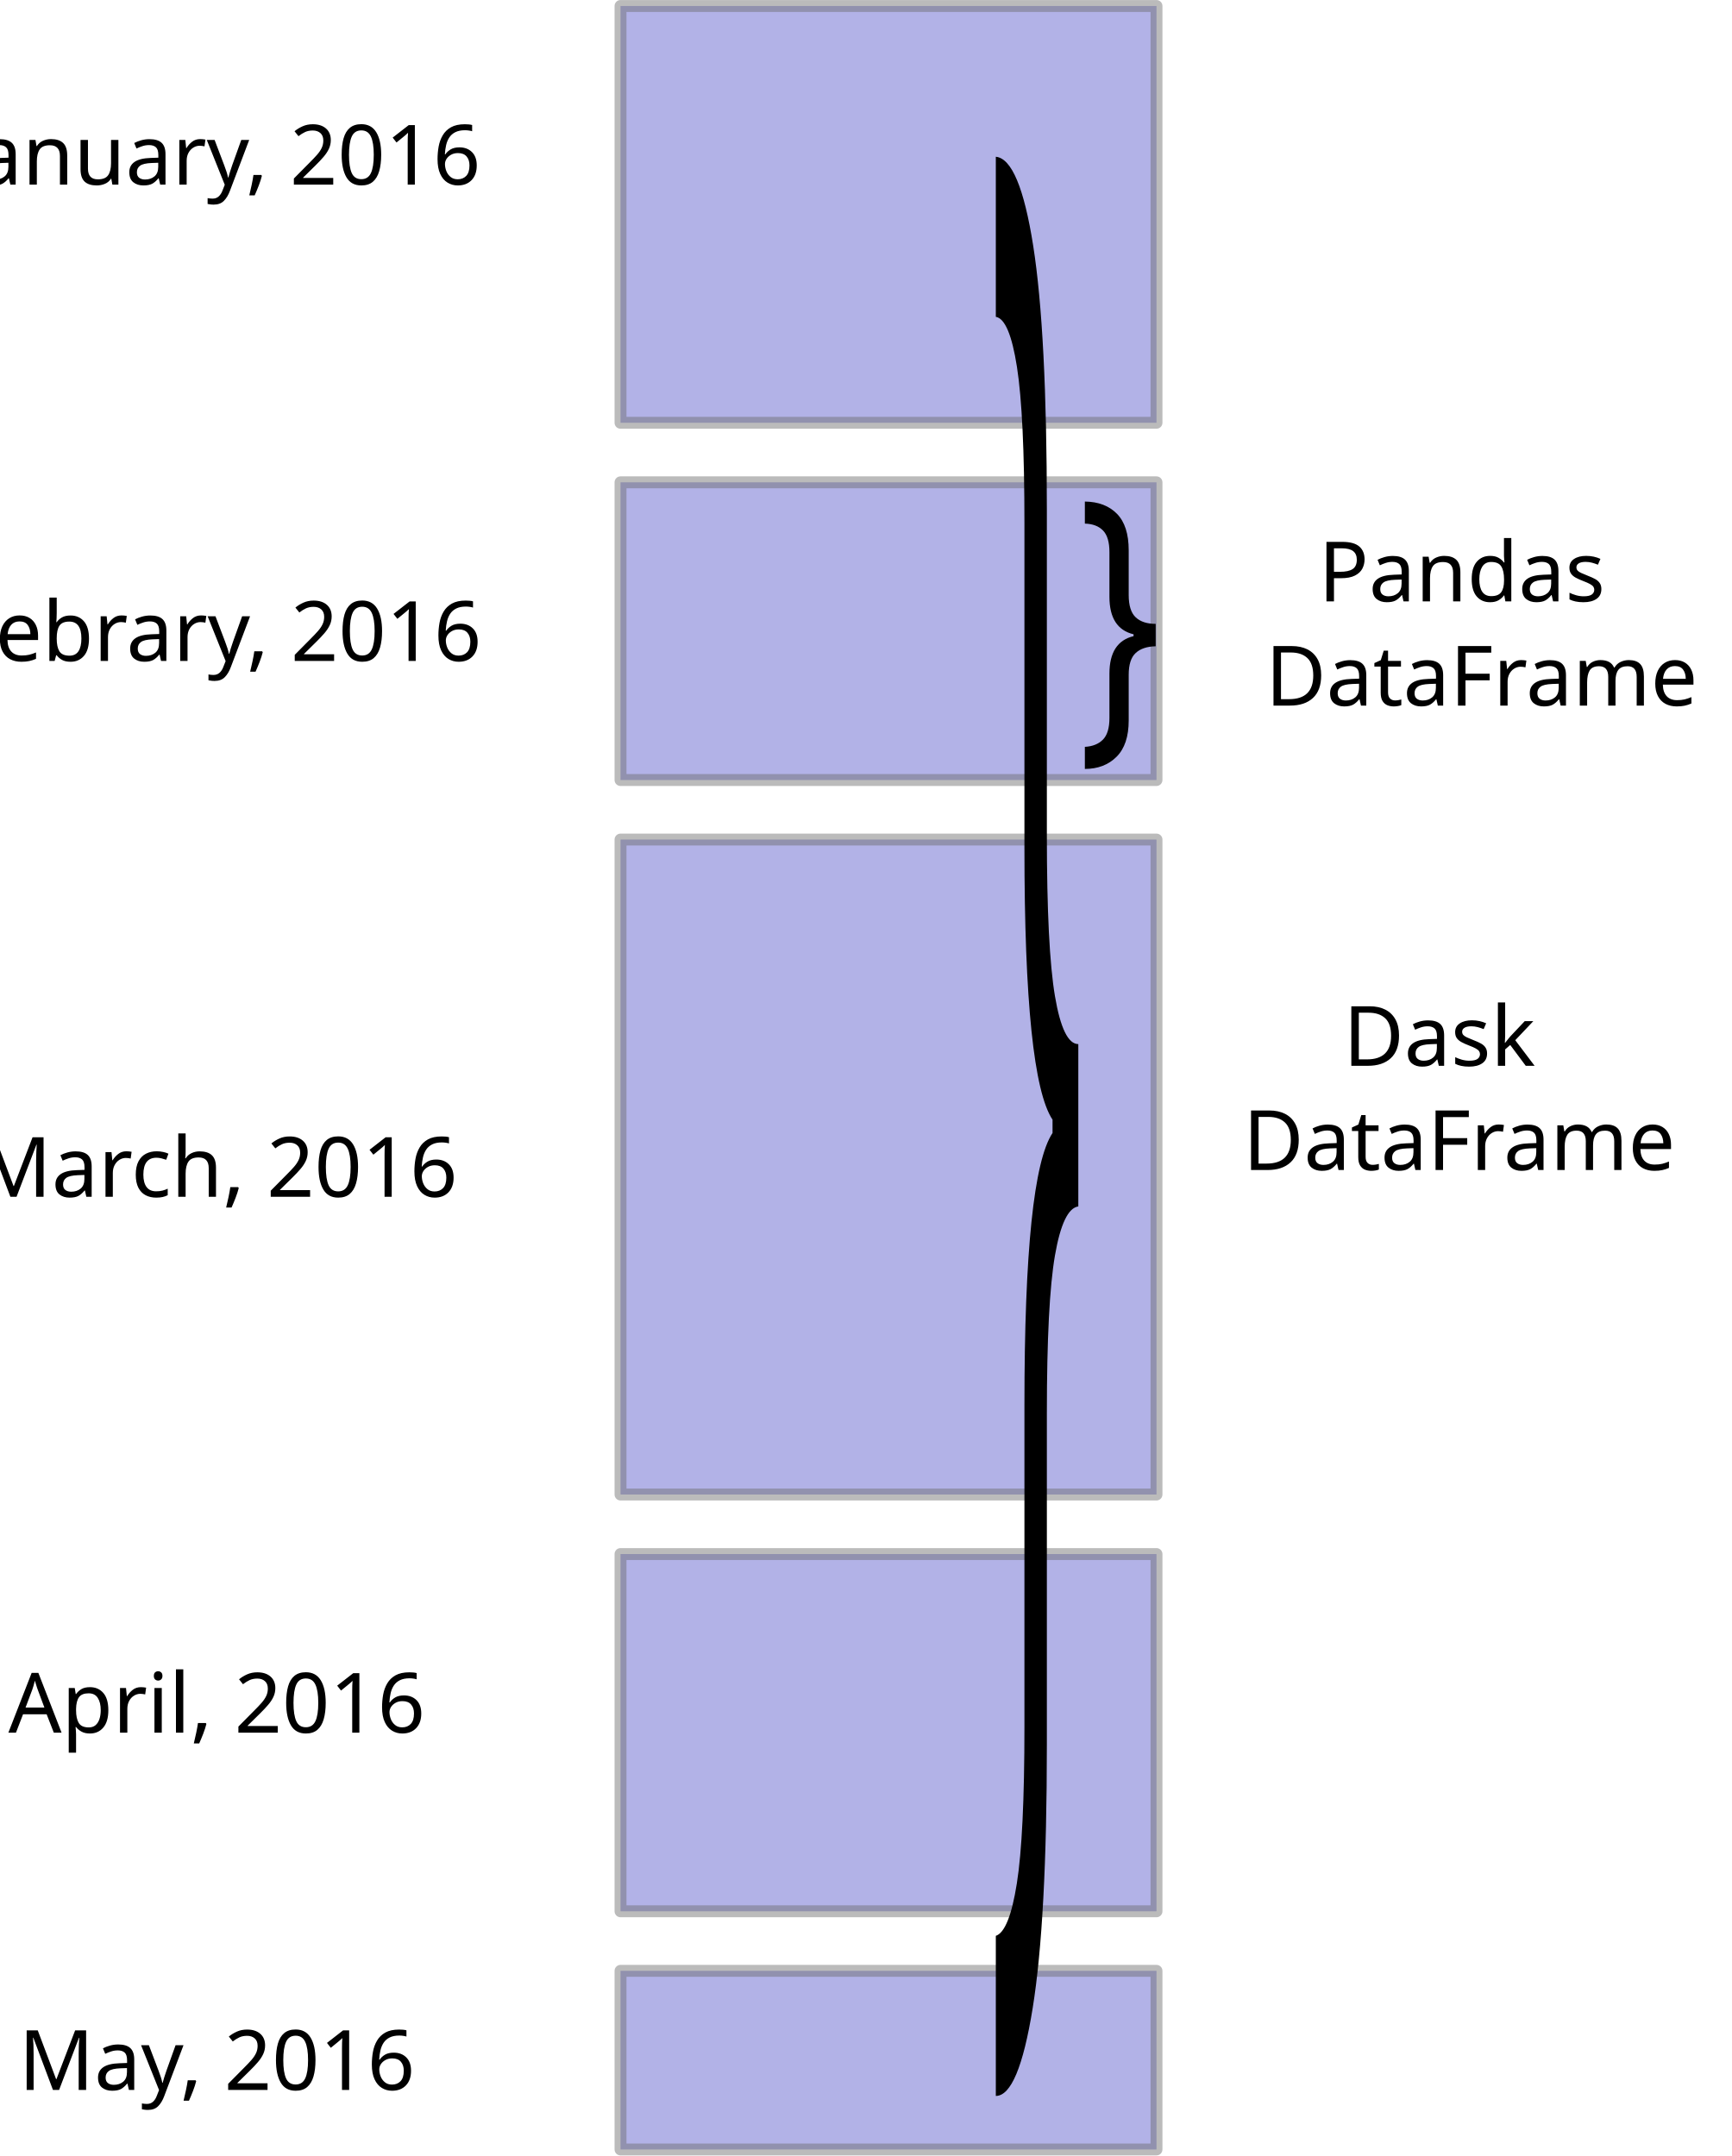
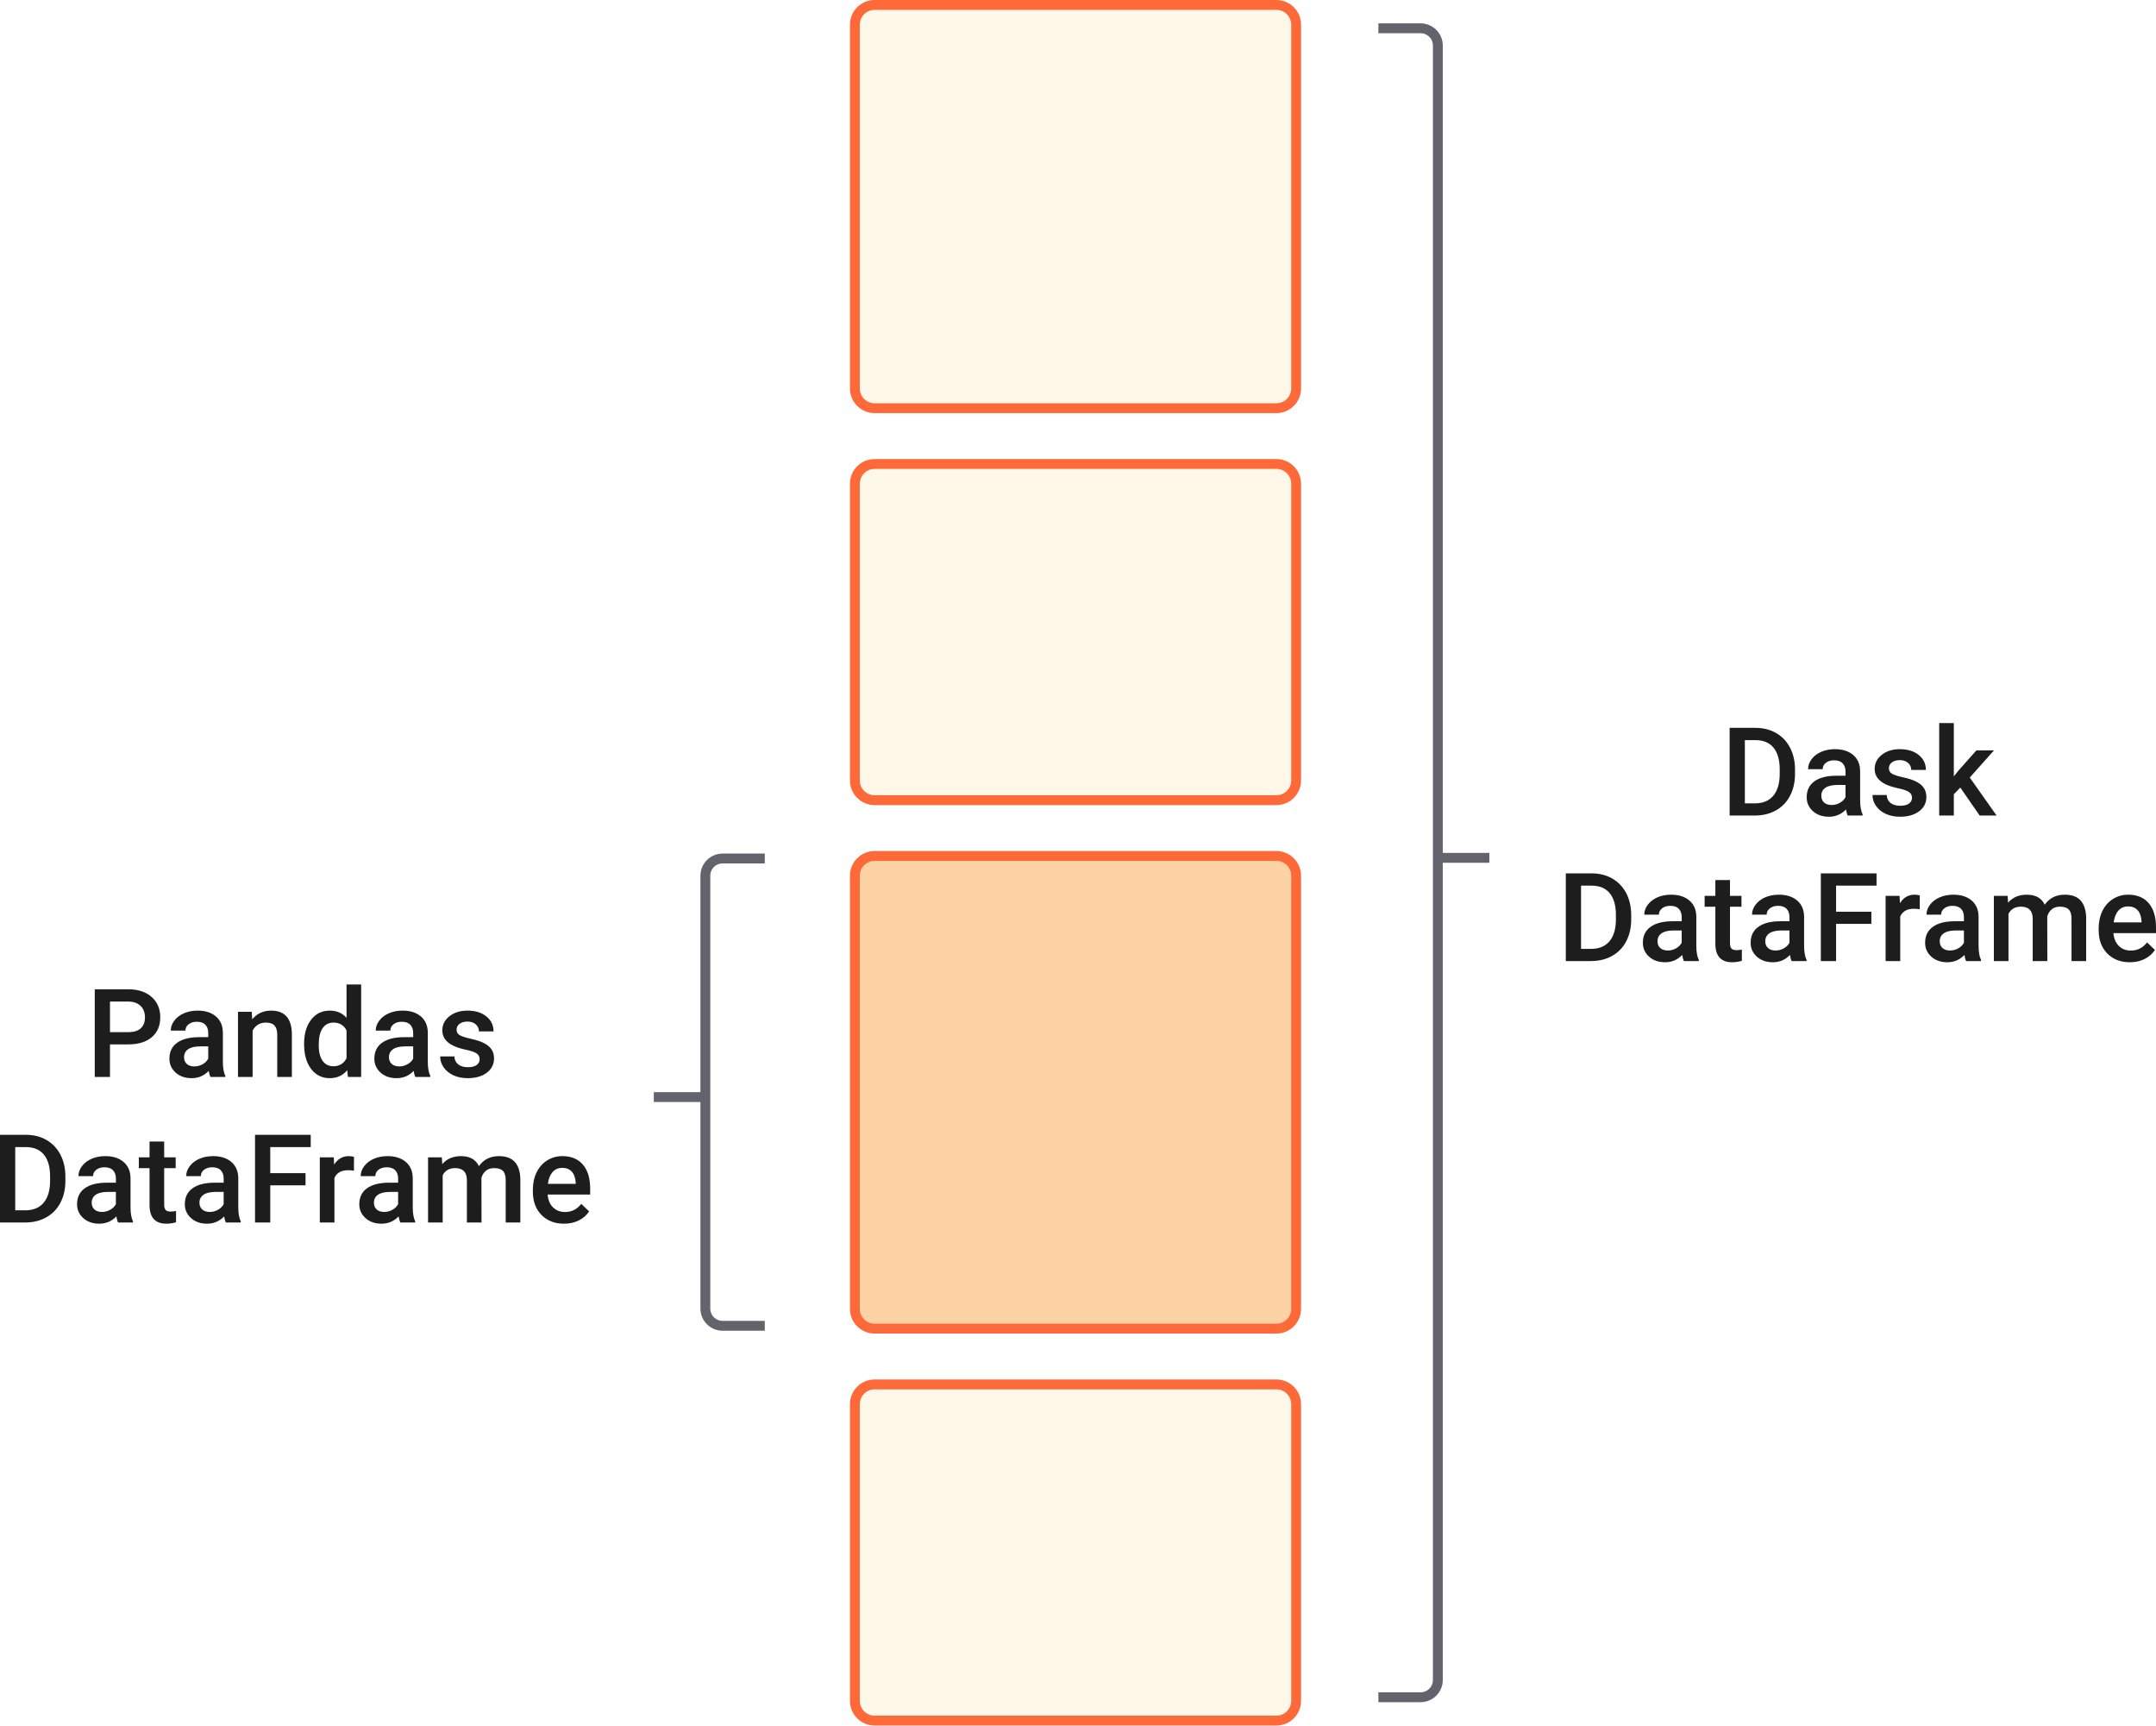
- <svg xmlns="http://www.w3.org/2000/svg" width="812.374" height="1011.872" id="svg2" version="1.1">
-   <defs id="defs4" />
-   <g id="layer1" transform="translate(45.02949,203.5313)">
-     <rect style="opacity:0.6;fill:#0000b0;fill-opacity:0.502;stroke:#000000;stroke-width:5.589;stroke-linecap:round;stroke-linejoin:round;stroke-miterlimit:4;stroke-opacity:0.443;stroke-dasharray:none;stroke-dashoffset:0" id="rect2987" width="251.499" height="195.61" x="246.146" y="-200.723" />
-     <rect style="opacity:0.6;fill:#0000b0;fill-opacity:0.502;stroke:#000000;stroke-width:5.589;stroke-linecap:round;stroke-linejoin:round;stroke-miterlimit:4;stroke-opacity:0.443;stroke-dasharray:none;stroke-dashoffset:0" id="rect3796" width="251.499" height="139.721" x="246.146" y="22.831" />
-     <rect style="opacity:0.6;fill:#0000b0;fill-opacity:0.502;stroke:#000000;stroke-width:5.589;stroke-linecap:round;stroke-linejoin:round;stroke-miterlimit:4;stroke-opacity:0.443;stroke-dasharray:none;stroke-dashoffset:0" id="rect3798" width="251.499" height="307.387" x="246.146" y="190.497" />
-     <rect style="opacity:0.6;fill:#0000b0;fill-opacity:0.502;stroke:#000000;stroke-width:5.589;stroke-linecap:round;stroke-linejoin:round;stroke-miterlimit:4;stroke-opacity:0.443;stroke-dasharray:none;stroke-dashoffset:0" id="rect3800" width="251.499" height="167.666" x="246.146" y="525.828" />
-     <rect style="opacity:0.6;fill:#0000b0;fill-opacity:0.502;stroke:#000000;stroke-width:5.589;stroke-linecap:round;stroke-linejoin:round;stroke-miterlimit:4;stroke-opacity:0.443;stroke-dasharray:none;stroke-dashoffset:0" id="rect3802" width="251.499" height="83.833" x="246.146" y="721.438" />
-     <text xml:space="preserve" style="font-size:33.533px;font-style:normal;font-variant:normal;font-weight:normal;font-stretch:normal;text-align:center;line-height:125%;letter-spacing:0px;word-spacing:0px;text-anchor:middle;fill:#000000;fill-opacity:1;stroke:none;font-family:Ubuntu;-inkscape-font-specification:Ubuntu" x="78.48" y="-116.891" id="text3804">
-       <tspan id="tspan3806" x="78.48" y="-116.891" style="font-size:39.122px">January, 2016</tspan>
-     </text>
-     <text xml:space="preserve" style="font-size:33.533px;font-style:normal;font-variant:normal;font-weight:normal;font-stretch:normal;text-align:center;line-height:125%;letter-spacing:0px;word-spacing:0px;text-anchor:middle;fill:#000000;fill-opacity:1;stroke:none;font-family:Ubuntu;-inkscape-font-specification:Ubuntu" x="78.48" y="106.664" id="text3804-1">
-       <tspan id="tspan3806-5" x="78.48" y="106.664" style="font-size:39.122px">Febrary, 2016</tspan>
-     </text>
-     <text xml:space="preserve" style="font-size:33.533px;font-style:normal;font-variant:normal;font-weight:normal;font-stretch:normal;text-align:center;line-height:125%;letter-spacing:0px;word-spacing:0px;text-anchor:middle;fill:#000000;fill-opacity:1;stroke:none;font-family:Ubuntu;-inkscape-font-specification:Ubuntu" x="78.48" y="358.162" id="text3804-3">
-       <tspan id="tspan3806-9" x="78.48" y="358.162" style="font-size:39.122px">March, 2016</tspan>
-     </text>
-     <text xml:space="preserve" style="font-size:33.533px;font-style:normal;font-variant:normal;font-weight:normal;font-stretch:normal;text-align:center;line-height:125%;letter-spacing:0px;word-spacing:0px;text-anchor:middle;fill:#000000;fill-opacity:1;stroke:none;font-family:Ubuntu;-inkscape-font-specification:Ubuntu" x="78.48" y="609.661" id="text3804-5">
-       <tspan id="tspan3806-52" x="78.48" y="609.661" style="font-size:39.122px">April, 2016</tspan>
-     </text>
-     <text xml:space="preserve" style="font-size:33.533px;font-style:normal;font-variant:normal;font-weight:normal;font-stretch:normal;text-align:center;line-height:125%;letter-spacing:0px;word-spacing:0px;text-anchor:middle;fill:#000000;fill-opacity:1;stroke:none;font-family:Ubuntu;-inkscape-font-specification:Ubuntu" x="78.48" y="777.327" id="text3804-51">
-       <tspan id="tspan3806-7" x="78.48" y="777.327" style="font-size:39.122px">May, 2016</tspan>
-     </text>
-     <text xml:space="preserve" style="font-size:33.533px;font-style:normal;font-variant:normal;font-weight:normal;font-stretch:normal;text-align:center;line-height:125%;letter-spacing:0px;word-spacing:0px;text-anchor:middle;fill:#000000;fill-opacity:1;stroke:none;font-family:Ubuntu;-inkscape-font-specification:Ubuntu" x="671.98" y="78.719" id="text3886">
-       <tspan id="tspan3888" x="676.488" y="78.719" style="font-size:39.122px">Pandas </tspan>
-       <tspan x="671.98" y="127.622" style="font-size:39.122px" id="tspan3894">DataFrame</tspan>
-     </text>
-     <text xml:space="preserve" style="font-size:122.245px;font-style:normal;font-variant:normal;font-weight:normal;font-stretch:normal;text-align:center;line-height:125%;letter-spacing:0px;word-spacing:0px;text-anchor:middle;fill:#000000;fill-opacity:1;stroke:none;font-family:Ubuntu;-inkscape-font-specification:Ubuntu" x="645.087" y="114.338" id="text3890" transform="scale(0.849412,1.177285)">
-       <tspan id="tspan3892" x="645.087" y="114.338">}</tspan>
-     </text>
-     <text xml:space="preserve" style="font-size:33.533px;font-style:normal;font-variant:normal;font-weight:normal;font-stretch:normal;text-align:center;line-height:125%;letter-spacing:0px;word-spacing:0px;text-anchor:middle;fill:#000000;fill-opacity:1;stroke:none;font-family:Ubuntu;-inkscape-font-specification:Ubuntu" x="661.446" y="296.685" id="text3896">
-       <tspan id="tspan3898" x="665.954" y="296.685" style="font-size:39.122px">Dask </tspan>
-       <tspan x="661.446" y="345.587" id="tspan3904" style="font-size:39.122px">DataFrame</tspan>
-     </text>
-     <text xml:space="preserve" style="font-size:355.334px;font-style:normal;font-variant:normal;font-weight:normal;font-stretch:normal;text-align:center;line-height:125%;letter-spacing:0px;word-spacing:0px;text-anchor:middle;fill:#000000;fill-opacity:1;stroke:none;font-family:Ubuntu;-inkscape-font-specification:Ubuntu" x="1527.416" y="209.458" id="text3900" transform="scale(0.3404443,2.937338)">
-       <tspan id="tspan3902" x="1527.416" y="209.458">}</tspan>
-     </text>
-   </g>
+ <svg xmlns="http://www.w3.org/2000/svg" width="874.309" height="699.611" viewBox="0 0 874.309 699.611" fill="none" version="1.1" id="svg2581">
+   <defs id="defs2585" />
+   <rect x="-525.609" y="-697.611" width="178.935" height="136.308" rx="8" transform="scale(-1)" fill="#fff7e7" stroke="#fe6939" stroke-width="4" id="rect2561" />
+   <rect x="-525.609" y="-324.426" width="178.935" height="136.308" rx="8" transform="scale(-1)" fill="#fff7e7" stroke="#fe6939" stroke-width="4" id="rect2563" />
+   <rect x="-525.609" y="-538.684" width="178.935" height="191.639" rx="8" transform="scale(-1)" fill="#fdd3a6" stroke="#fe6939" stroke-width="4" id="rect2565" />
+   <rect x="-525.609" y="-165.499" width="178.935" height="163.499" rx="8" transform="scale(-1)" fill="#fff7e7" stroke="#fe6939" stroke-width="4" id="rect2567" />
+   <path d="m 44.604,423.442 v 13.208 h -6.176 v -35.546 h 13.598 c 3.972,0 7.121,1.033 9.449,3.1 2.343,2.067 3.515,4.802 3.515,8.203 0,3.483 -1.147,6.193 -3.442,8.13 -2.279,1.937 -5.477,2.905 -9.595,2.905 z m 0,-4.956 h 7.422 c 2.198,0 3.874,-0.512 5.03,-1.538 1.155,-1.041 1.733,-2.539 1.733,-4.492 0,-1.92 -0.586,-3.45 -1.758,-4.59 -1.172,-1.155 -2.783,-1.749 -4.834,-1.782 h -7.593 z m 40.723,18.164 c -0.26,-0.504 -0.488,-1.326 -0.683,-2.465 -1.889,1.969 -4.2,2.954 -6.934,2.954 -2.653,0 -4.818,-0.757 -6.494,-2.271 -1.677,-1.513 -2.515,-3.385 -2.515,-5.615 0,-2.816 1.042,-4.972 3.125,-6.47 2.1,-1.513 5.095,-2.27 8.984,-2.27 h 3.638 v -1.734 c 0,-1.367 -0.382,-2.457 -1.147,-3.271 -0.765,-0.83 -1.929,-1.245 -3.491,-1.245 -1.351,0 -2.458,0.342 -3.321,1.025 -0.862,0.667 -1.294,1.522 -1.294,2.564 h -5.932 c 0,-1.449 0.48,-2.8 1.44,-4.053 0.96,-1.27 2.262,-2.262 3.906,-2.979 1.66,-0.716 3.508,-1.074 5.542,-1.074 3.093,0 5.559,0.781 7.398,2.344 1.839,1.546 2.783,3.727 2.832,6.543 v 11.914 c 0,2.376 0.333,4.272 1.001,5.688 v 0.415 z m -6.518,-4.272 c 1.171,0 2.27,-0.285 3.295,-0.854 1.042,-0.57 1.823,-1.335 2.344,-2.295 v -4.981 H 81.25 c -2.197,0 -3.849,0.383 -4.956,1.148 -1.107,0.765 -1.66,1.847 -1.66,3.247 0,1.139 0.374,2.05 1.123,2.734 0.765,0.667 1.782,1.001 3.052,1.001 z m 23.291,-22.144 0.17,3.052 c 1.954,-2.36 4.517,-3.54 7.691,-3.54 5.501,0 8.301,3.15 8.398,9.448 v 17.456 h -5.932 v -17.114 c 0,-1.676 -0.367,-2.913 -1.099,-3.711 -0.716,-0.814 -1.896,-1.22 -3.54,-1.22 -2.393,0 -4.175,1.082 -5.347,3.247 v 18.798 h -5.932 v -26.416 z m 21.215,13.013 c 0,-4.069 0.944,-7.332 2.832,-9.79 1.888,-2.474 4.419,-3.711 7.593,-3.711 2.8,0 5.062,0.977 6.787,2.93 v -13.526 h 5.933 v 37.5 h -5.371 l -0.293,-2.734 c -1.774,2.149 -4.142,3.223 -7.105,3.223 -3.092,0 -5.599,-1.245 -7.519,-3.736 -1.904,-2.49 -2.857,-5.875 -2.857,-10.156 z m 5.933,0.513 c 0,2.685 0.513,4.785 1.538,6.299 1.042,1.497 2.515,2.246 4.419,2.246 2.425,0 4.199,-1.083 5.322,-3.247 v -11.28 c -1.09,-2.115 -2.848,-3.173 -5.273,-3.173 -1.921,0 -3.402,0.765 -4.444,2.294 -1.041,1.514 -1.562,3.801 -1.562,6.861 z m 39.185,12.89 c -0.261,-0.504 -0.489,-1.326 -0.684,-2.465 -1.888,1.969 -4.199,2.954 -6.934,2.954 -2.653,0 -4.817,-0.757 -6.494,-2.271 -1.676,-1.513 -2.514,-3.385 -2.514,-5.615 0,-2.816 1.041,-4.972 3.125,-6.47 2.099,-1.513 5.094,-2.27 8.984,-2.27 h 3.638 v -1.734 c 0,-1.367 -0.383,-2.457 -1.148,-3.271 -0.765,-0.83 -1.929,-1.245 -3.491,-1.245 -1.351,0 -2.458,0.342 -3.32,1.025 -0.863,0.667 -1.294,1.522 -1.294,2.564 h -5.933 c 0,-1.449 0.48,-2.8 1.441,-4.053 0.96,-1.27 2.262,-2.262 3.906,-2.979 1.66,-0.716 3.507,-1.074 5.542,-1.074 3.092,0 5.558,0.781 7.397,2.344 1.839,1.546 2.783,3.727 2.832,6.543 v 11.914 c 0,2.376 0.334,4.272 1.001,5.688 v 0.415 z m -6.519,-4.272 c 1.172,0 2.271,-0.285 3.296,-0.854 1.042,-0.57 1.823,-1.335 2.344,-2.295 v -4.981 h -3.199 c -2.197,0 -3.849,0.383 -4.956,1.148 -1.106,0.765 -1.66,1.847 -1.66,3.247 0,1.139 0.375,2.05 1.123,2.734 0.765,0.667 1.782,1.001 3.052,1.001 z m 32.593,-2.905 c 0,-1.058 -0.44,-1.864 -1.319,-2.417 -0.862,-0.554 -2.303,-1.042 -4.321,-1.465 -2.018,-0.423 -3.703,-0.96 -5.054,-1.611 -2.962,-1.433 -4.443,-3.508 -4.443,-6.226 0,-2.279 0.96,-4.183 2.881,-5.713 1.92,-1.53 4.362,-2.295 7.324,-2.295 3.158,0 5.705,0.781 7.642,2.344 1.953,1.562 2.929,3.589 2.929,6.079 h -5.932 c 0,-1.139 -0.423,-2.083 -1.27,-2.832 -0.846,-0.765 -1.969,-1.147 -3.369,-1.147 -1.302,0 -2.368,0.301 -3.198,0.903 -0.814,0.602 -1.221,1.408 -1.221,2.417 0,0.911 0.383,1.619 1.148,2.124 0.765,0.504 2.311,1.017 4.638,1.538 2.328,0.505 4.151,1.115 5.469,1.831 1.335,0.7 2.319,1.546 2.954,2.539 0.651,0.993 0.977,2.197 0.977,3.613 0,2.377 -0.985,4.305 -2.954,5.786 -1.97,1.465 -4.55,2.198 -7.74,2.198 -2.164,0 -4.093,-0.391 -5.786,-1.172 -1.692,-0.781 -3.011,-1.856 -3.955,-3.223 -0.944,-1.367 -1.416,-2.84 -1.416,-4.419 h 5.762 c 0.081,1.4 0.61,2.482 1.587,3.247 0.976,0.749 2.27,1.123 3.882,1.123 1.562,0 2.75,-0.293 3.564,-0.879 0.814,-0.602 1.221,-1.383 1.221,-2.343 z M 0,495.65 v -35.546 h 10.498 c 3.141,0 5.924,0.699 8.35,2.099 2.441,1.4 4.329,3.386 5.664,5.957 1.334,2.572 2.002,5.518 2.002,8.838 v 1.782 c 0,3.369 -0.676,6.332 -2.027,8.887 -1.334,2.555 -3.247,4.525 -5.737,5.908 -2.474,1.384 -5.314,2.075 -8.521,2.075 z m 6.177,-30.566 v 25.635 h 4.028 c 3.239,0 5.721,-1.009 7.446,-3.028 1.742,-2.034 2.629,-4.947 2.661,-8.74 v -1.977 c 0,-3.858 -0.838,-6.804 -2.514,-8.838 -1.677,-2.035 -4.11,-3.052 -7.3,-3.052 z m 41.699,30.566 c -0.26,-0.504 -0.488,-1.326 -0.684,-2.465 -1.888,1.969 -4.199,2.954 -6.933,2.954 -2.653,0 -4.818,-0.757 -6.494,-2.271 -1.677,-1.513 -2.515,-3.385 -2.515,-5.615 0,-2.816 1.042,-4.972 3.125,-6.47 2.1,-1.513 5.094,-2.27 8.984,-2.27 h 3.638 v -1.734 c 0,-1.367 -0.382,-2.457 -1.147,-3.271 -0.765,-0.83 -1.929,-1.245 -3.492,-1.245 -1.351,0 -2.457,0.342 -3.32,1.025 -0.863,0.667 -1.294,1.522 -1.294,2.564 h -5.933 c 0,-1.449 0.481,-2.8 1.441,-4.053 0.96,-1.27 2.262,-2.262 3.906,-2.979 1.66,-0.716 3.508,-1.074 5.542,-1.074 3.093,0 5.558,0.781 7.398,2.344 1.839,1.546 2.783,3.727 2.832,6.543 v 11.914 c 0,2.376 0.333,4.272 1.001,5.688 v 0.415 z m -6.519,-4.272 c 1.172,0 2.271,-0.285 3.296,-0.854 1.042,-0.57 1.823,-1.335 2.344,-2.295 v -4.981 h -3.198 c -2.197,0 -3.85,0.383 -4.956,1.148 -1.107,0.765 -1.66,1.847 -1.66,3.247 0,1.139 0.374,2.05 1.123,2.734 0.765,0.667 1.782,1.001 3.051,1.001 z m 25.22,-28.564 v 6.42 h 4.663 v 4.395 h -4.663 v 14.746 c 0,1.009 0.195,1.742 0.586,2.197 0.407,0.44 1.123,0.66 2.148,0.66 0.684,0 1.376,-0.082 2.076,-0.245 v 4.59 c -1.351,0.375 -2.653,0.562 -3.907,0.562 -4.557,0 -6.836,-2.515 -6.836,-7.544 v -14.966 h -4.345 v -4.395 h 4.345 v -6.42 z m 25,32.836 c -0.26,-0.504 -0.488,-1.326 -0.683,-2.465 -1.889,1.969 -4.2,2.954 -6.934,2.954 -2.653,0 -4.818,-0.757 -6.494,-2.271 -1.677,-1.513 -2.515,-3.385 -2.515,-5.615 0,-2.816 1.042,-4.972 3.125,-6.47 2.1,-1.513 5.095,-2.27 8.984,-2.27 h 3.638 v -1.734 c 0,-1.367 -0.382,-2.457 -1.147,-3.271 -0.765,-0.83 -1.929,-1.245 -3.491,-1.245 -1.351,0 -2.458,0.342 -3.321,1.025 -0.862,0.667 -1.294,1.522 -1.294,2.564 h -5.932 c 0,-1.449 0.48,-2.8 1.44,-4.053 0.96,-1.27 2.262,-2.262 3.906,-2.979 1.66,-0.716 3.508,-1.074 5.542,-1.074 3.093,0 5.559,0.781 7.398,2.344 1.839,1.546 2.783,3.727 2.832,6.543 v 11.914 c 0,2.376 0.333,4.272 1.001,5.688 v 0.415 z m -6.518,-4.272 c 1.171,0 2.27,-0.285 3.295,-0.854 1.042,-0.57 1.823,-1.335 2.344,-2.295 v -4.981 H 87.5 c -2.197,0 -3.849,0.383 -4.956,1.148 -1.107,0.765 -1.66,1.847 -1.66,3.247 0,1.139 0.374,2.05 1.123,2.734 0.765,0.667 1.782,1.001 3.052,1.001 z m 38.842,-10.791 h -14.306 v 15.063 h -6.177 v -35.546 h 22.583 v 4.98 h -16.406 v 10.571 h 14.306 z m 19.629,-5.933 c -0.781,-0.13 -1.587,-0.195 -2.417,-0.195 -2.718,0 -4.549,1.042 -5.493,3.125 v 18.066 h -5.933 v -26.416 h 5.665 l 0.146,2.955 c 1.432,-2.295 3.418,-3.443 5.957,-3.443 0.846,0 1.546,0.114 2.1,0.342 z m 18.799,20.996 c -0.26,-0.504 -0.488,-1.326 -0.684,-2.465 -1.888,1.969 -4.199,2.954 -6.933,2.954 -2.653,0 -4.818,-0.757 -6.494,-2.271 -1.677,-1.513 -2.515,-3.385 -2.515,-5.615 0,-2.816 1.042,-4.972 3.125,-6.47 2.1,-1.513 5.094,-2.27 8.984,-2.27 h 3.638 v -1.734 c 0,-1.367 -0.382,-2.457 -1.147,-3.271 -0.765,-0.83 -1.929,-1.245 -3.492,-1.245 -1.35,0 -2.457,0.342 -3.32,1.025 -0.862,0.667 -1.294,1.522 -1.294,2.564 h -5.932 c 0,-1.449 0.48,-2.8 1.44,-4.053 0.96,-1.27 2.262,-2.262 3.906,-2.979 1.66,-0.716 3.508,-1.074 5.542,-1.074 3.093,0 5.559,0.781 7.398,2.344 1.839,1.546 2.783,3.727 2.832,6.543 v 11.914 c 0,2.376 0.333,4.272 1.001,5.688 v 0.415 z m -6.519,-4.272 c 1.172,0 2.271,-0.285 3.296,-0.854 1.042,-0.57 1.823,-1.335 2.344,-2.295 v -4.981 h -3.198 c -2.197,0 -3.849,0.383 -4.956,1.148 -1.107,0.765 -1.66,1.847 -1.66,3.247 0,1.139 0.374,2.05 1.123,2.734 0.765,0.667 1.782,1.001 3.051,1.001 z m 23.365,-22.144 0.171,2.759 c 1.855,-2.164 4.394,-3.247 7.617,-3.247 3.532,0 5.949,1.351 7.251,4.053 1.92,-2.702 4.622,-4.053 8.105,-4.053 2.914,0 5.078,0.806 6.494,2.417 1.433,1.611 2.165,3.988 2.198,7.129 v 17.358 h -5.933 v -17.187 c 0,-1.676 -0.366,-2.905 -1.099,-3.687 -0.732,-0.781 -1.945,-1.171 -3.637,-1.171 -1.351,0 -2.458,0.366 -3.321,1.098 -0.846,0.716 -1.44,1.66 -1.782,2.832 l 0.025,18.115 h -5.933 v -17.382 c -0.081,-3.109 -1.668,-4.663 -4.761,-4.663 -2.376,0 -4.061,0.968 -5.053,2.905 v 19.14 h -5.933 v -26.416 z m 49.56,26.905 c -3.759,0 -6.811,-1.18 -9.155,-3.54 -2.327,-2.377 -3.491,-5.534 -3.491,-9.473 v -0.732 c 0,-2.637 0.504,-4.989 1.513,-7.056 1.026,-2.083 2.458,-3.703 4.297,-4.858 1.84,-1.156 3.89,-1.734 6.153,-1.734 3.597,0 6.372,1.148 8.325,3.443 1.969,2.294 2.954,5.542 2.954,9.741 v 2.392 H 222.07 c 0.179,2.181 0.904,3.907 2.173,5.176 1.286,1.27 2.897,1.904 4.834,1.904 2.718,0 4.932,-1.098 6.641,-3.295 l 3.198,3.051 c -1.058,1.579 -2.474,2.808 -4.248,3.687 -1.758,0.862 -3.735,1.294 -5.933,1.294 z m -0.708,-22.632 c -1.627,0 -2.946,0.57 -3.955,1.709 -0.993,1.139 -1.627,2.726 -1.904,4.761 h 11.304 v -0.44 c -0.131,-1.985 -0.66,-3.483 -1.587,-4.492 -0.928,-1.025 -2.214,-1.538 -3.858,-1.538 z" fill="#1d1d1d" id="path2569" />
+   <path d="m 701.409,330.651 v -35.547 h 10.49 c 3.14,0 5.93,0.7 8.35,2.099 2.44,1.4 4.33,3.386 5.67,5.957 1.33,2.572 2,5.518 2,8.838 v 1.782 c 0,3.37 -0.68,6.332 -2.03,8.887 -1.33,2.555 -3.24,4.525 -5.73,5.908 -2.48,1.384 -5.32,2.076 -8.53,2.076 z m 6.17,-30.567 v 25.635 h 4.03 c 3.24,0 5.72,-1.009 7.45,-3.027 1.74,-2.035 2.62,-4.948 2.66,-8.741 v -1.977 c 0,-3.858 -0.84,-6.804 -2.52,-8.838 -1.67,-2.035 -4.11,-3.052 -7.3,-3.052 z m 41.7,30.567 c -0.26,-0.505 -0.49,-1.327 -0.68,-2.466 -1.89,1.969 -4.2,2.954 -6.94,2.954 -2.65,0 -4.81,-0.757 -6.49,-2.271 -1.68,-1.513 -2.51,-3.385 -2.51,-5.615 0,-2.816 1.04,-4.972 3.12,-6.47 2.1,-1.513 5.09,-2.27 8.98,-2.27 h 3.64 v -1.734 c 0,-1.367 -0.38,-2.457 -1.15,-3.271 -0.76,-0.83 -1.92,-1.245 -3.49,-1.245 -1.35,0 -2.45,0.342 -3.32,1.025 -0.86,0.668 -1.29,1.522 -1.29,2.564 h -5.93 c 0,-1.449 0.48,-2.8 1.44,-4.053 0.96,-1.27 2.26,-2.262 3.9,-2.979 1.66,-0.716 3.51,-1.074 5.55,-1.074 3.09,0 5.55,0.782 7.39,2.344 1.84,1.546 2.79,3.727 2.83,6.543 v 11.914 c 0,2.376 0.34,4.272 1.01,5.689 v 0.415 z m -6.52,-4.273 c 1.17,0 2.27,-0.285 3.3,-0.854 1.04,-0.57 1.82,-1.335 2.34,-2.295 v -4.981 h -3.2 c -2.19,0 -3.85,0.383 -4.95,1.148 -1.11,0.765 -1.66,1.847 -1.66,3.247 0,1.139 0.37,2.051 1.12,2.734 0.77,0.667 1.78,1.001 3.05,1.001 z m 32.6,-2.905 c 0,-1.058 -0.44,-1.864 -1.32,-2.417 -0.87,-0.554 -2.31,-1.042 -4.32,-1.465 -2.02,-0.423 -3.71,-0.96 -5.06,-1.611 -2.96,-1.433 -4.44,-3.508 -4.44,-6.226 0,-2.279 0.96,-4.183 2.88,-5.713 1.92,-1.53 4.36,-2.295 7.32,-2.295 3.16,0 5.71,0.782 7.65,2.344 1.95,1.563 2.92,3.589 2.92,6.079 h -5.93 c 0,-1.139 -0.42,-2.083 -1.27,-2.832 -0.84,-0.765 -1.97,-1.147 -3.37,-1.147 -1.3,0 -2.36,0.301 -3.19,0.903 -0.82,0.602 -1.23,1.408 -1.23,2.417 0,0.911 0.39,1.619 1.15,2.124 0.77,0.505 2.31,1.017 4.64,1.538 2.33,0.505 4.15,1.115 5.47,1.831 1.33,0.7 2.32,1.546 2.95,2.539 0.65,0.993 0.98,2.197 0.98,3.613 0,2.377 -0.98,4.305 -2.95,5.787 -1.97,1.464 -4.55,2.197 -7.74,2.197 -2.17,0 -4.1,-0.391 -5.79,-1.172 -1.69,-0.781 -3.01,-1.856 -3.95,-3.223 -0.95,-1.367 -1.42,-2.84 -1.42,-4.419 h 5.76 c 0.08,1.4 0.61,2.482 1.59,3.247 0.97,0.749 2.27,1.123 3.88,1.123 1.56,0 2.75,-0.292 3.56,-0.878 0.82,-0.603 1.23,-1.384 1.23,-2.344 z m 19.6,-4.151 -2.64,2.71 v 8.619 h -5.93 v -37.5 h 5.93 v 21.63 l 1.86,-2.319 7.3,-8.227 h 7.13 l -9.82,11.01 10.87,15.406 h -6.86 z m -159.99,70.329 v -35.547 h 10.5 c 3.14,0 5.93,0.7 8.35,2.099 2.44,1.4 4.33,3.386 5.67,5.957 1.33,2.572 2,5.518 2,8.838 v 1.782 c 0,3.37 -0.68,6.332 -2.03,8.887 -1.33,2.555 -3.25,4.525 -5.74,5.908 -2.47,1.384 -5.31,2.076 -8.52,2.076 z m 6.18,-30.567 v 25.635 h 4.03 c 3.24,0 5.72,-1.009 7.45,-3.027 1.74,-2.035 2.62,-4.948 2.66,-8.741 v -1.977 c 0,-3.858 -0.84,-6.804 -2.52,-8.838 -1.67,-2.035 -4.11,-3.052 -7.3,-3.052 z m 41.7,30.567 c -0.26,-0.505 -0.49,-1.327 -0.68,-2.466 -1.89,1.969 -4.2,2.954 -6.94,2.954 -2.65,0 -4.81,-0.757 -6.49,-2.271 -1.68,-1.513 -2.52,-3.385 -2.52,-5.615 0,-2.816 1.05,-4.972 3.13,-6.47 2.1,-1.513 5.09,-2.27 8.98,-2.27 h 3.64 v -1.734 c 0,-1.367 -0.38,-2.457 -1.15,-3.271 -0.76,-0.83 -1.92,-1.245 -3.49,-1.245 -1.35,0 -2.45,0.342 -3.32,1.025 -0.86,0.668 -1.29,1.522 -1.29,2.564 h -5.93 c 0,-1.449 0.48,-2.8 1.44,-4.053 0.96,-1.27 2.26,-2.262 3.9,-2.979 1.66,-0.716 3.51,-1.074 5.54,-1.074 3.1,0 5.56,0.782 7.4,2.344 1.84,1.546 2.79,3.727 2.83,6.543 v 11.914 c 0,2.376 0.34,4.272 1.01,5.689 v 0.415 z m -6.52,-4.273 c 1.17,0 2.27,-0.285 3.3,-0.854 1.04,-0.57 1.82,-1.335 2.34,-2.295 v -4.981 h -3.2 c -2.19,0 -3.85,0.383 -4.95,1.148 -1.11,0.765 -1.66,1.847 -1.66,3.247 0,1.139 0.37,2.051 1.12,2.734 0.77,0.667 1.78,1.001 3.05,1.001 z m 25.22,-28.564 v 6.421 h 4.66 v 4.394 h -4.66 v 14.746 c 0,1.009 0.2,1.742 0.59,2.197 0.4,0.44 1.12,0.66 2.15,0.66 0.68,0 1.37,-0.082 2.07,-0.245 v 4.59 c -1.35,0.375 -2.65,0.562 -3.91,0.562 -4.55,0 -6.83,-2.515 -6.83,-7.544 v -14.966 h -4.35 v -4.394 h 4.35 v -6.421 z m 25,32.837 c -0.26,-0.505 -0.49,-1.327 -0.68,-2.466 -1.89,1.969 -4.2,2.954 -6.94,2.954 -2.65,0 -4.81,-0.757 -6.49,-2.271 -1.68,-1.513 -2.51,-3.385 -2.51,-5.615 0,-2.816 1.04,-4.972 3.12,-6.47 2.1,-1.513 5.09,-2.27 8.98,-2.27 h 3.64 v -1.734 c 0,-1.367 -0.38,-2.457 -1.14,-3.271 -0.77,-0.83 -1.93,-1.245 -3.5,-1.245 -1.35,0 -2.45,0.342 -3.32,1.025 -0.86,0.668 -1.29,1.522 -1.29,2.564 h -5.93 c 0,-1.449 0.48,-2.8 1.44,-4.053 0.96,-1.27 2.26,-2.262 3.9,-2.979 1.66,-0.716 3.51,-1.074 5.55,-1.074 3.09,0 5.55,0.782 7.39,2.344 1.84,1.546 2.79,3.727 2.84,6.543 v 11.914 c 0,2.376 0.33,4.272 1,5.689 v 0.415 z m -6.52,-4.273 c 1.17,0 2.27,-0.285 3.3,-0.854 1.04,-0.57 1.82,-1.335 2.34,-2.295 v -4.981 h -3.2 c -2.19,0 -3.84,0.383 -4.95,1.148 -1.11,0.765 -1.66,1.847 -1.66,3.247 0,1.139 0.37,2.051 1.12,2.734 0.77,0.667 1.78,1.001 3.05,1.001 z m 38.85,-10.791 h -14.31 v 15.064 h -6.18 v -35.547 h 22.59 v 4.98 h -16.41 v 10.571 h 14.31 z m 19.62,-5.933 c -0.78,-0.13 -1.58,-0.195 -2.41,-0.195 -2.72,0 -4.55,1.042 -5.5,3.125 v 18.067 h -5.93 v -26.416 h 5.67 l 0.14,2.954 c 1.43,-2.295 3.42,-3.443 5.96,-3.443 0.85,0 1.55,0.114 2.1,0.342 z m 18.8,20.997 c -0.26,-0.505 -0.48,-1.327 -0.68,-2.466 -1.89,1.969 -4.2,2.954 -6.93,2.954 -2.66,0 -4.82,-0.757 -6.5,-2.271 -1.67,-1.513 -2.51,-3.385 -2.51,-5.615 0,-2.816 1.04,-4.972 3.12,-6.47 2.1,-1.513 5.1,-2.27 8.99,-2.27 h 3.63 v -1.734 c 0,-1.367 -0.38,-2.457 -1.14,-3.271 -0.77,-0.83 -1.93,-1.245 -3.49,-1.245 -1.36,0 -2.46,0.342 -3.32,1.025 -0.87,0.668 -1.3,1.522 -1.3,2.564 h -5.93 c 0,-1.449 0.48,-2.8 1.44,-4.053 0.96,-1.27 2.26,-2.262 3.91,-2.979 1.66,-0.716 3.5,-1.074 5.54,-1.074 3.09,0 5.56,0.782 7.4,2.344 1.83,1.546 2.78,3.727 2.83,6.543 v 11.914 c 0,2.376 0.33,4.272 1,5.689 v 0.415 z m -6.52,-4.273 c 1.18,0 2.28,-0.285 3.3,-0.854 1.04,-0.57 1.82,-1.335 2.34,-2.295 v -4.981 h -3.19 c -2.2,0 -3.85,0.383 -4.96,1.148 -1.11,0.765 -1.66,1.847 -1.66,3.247 0,1.139 0.37,2.051 1.12,2.734 0.77,0.667 1.79,1.001 3.05,1.001 z m 23.37,-22.143 0.17,2.758 c 1.86,-2.164 4.39,-3.247 7.62,-3.247 3.53,0 5.95,1.351 7.25,4.053 1.92,-2.702 4.62,-4.053 8.1,-4.053 2.92,0 5.08,0.806 6.5,2.417 1.43,1.612 2.16,3.988 2.2,7.129 v 17.359 h -5.94 v -17.188 c 0,-1.676 -0.36,-2.905 -1.1,-3.686 -0.73,-0.782 -1.94,-1.172 -3.63,-1.172 -1.35,0 -2.46,0.366 -3.32,1.098 -0.85,0.716 -1.44,1.66 -1.79,2.832 l 0.03,18.116 h -5.93 v -17.383 c -0.09,-3.109 -1.67,-4.663 -4.77,-4.663 -2.37,0 -4.06,0.968 -5.05,2.905 v 19.141 h -5.93 v -26.416 z m 49.56,26.904 c -3.76,0 -6.81,-1.18 -9.16,-3.54 -2.32,-2.377 -3.49,-5.534 -3.49,-9.473 v -0.732 c 0,-2.637 0.51,-4.989 1.52,-7.056 1.02,-2.083 2.45,-3.703 4.29,-4.858 1.84,-1.156 3.89,-1.734 6.16,-1.734 3.59,0 6.37,1.148 8.32,3.443 1.97,2.295 2.96,5.542 2.96,9.741 v 2.392 h -17.27 c 0.18,2.181 0.91,3.907 2.18,5.176 1.28,1.27 2.89,1.905 4.83,1.905 2.72,0 4.93,-1.099 6.64,-3.296 l 3.2,3.051 c -1.06,1.579 -2.47,2.808 -4.25,3.687 -1.76,0.863 -3.73,1.294 -5.93,1.294 z m -0.71,-22.632 c -1.63,0 -2.94,0.57 -3.95,1.709 -1,1.139 -1.63,2.726 -1.91,4.761 h 11.31 v -0.44 c -0.13,-1.985 -0.66,-3.483 -1.59,-4.492 -0.93,-1.025 -2.21,-1.538 -3.86,-1.538 z" fill="#1d1d1d" id="path2571" />
+   <path d="m 558.969,11.472 h 17.11 c 3.86,0 7,3.134 7,7 V 681.138 c 0,3.866 -3.14,7 -7,7 h -17.11" stroke="#62636c" stroke-width="4" id="path2573" />
+   <line x1="583.079" y1="347.805" x2="603.969" y2="347.805" stroke="#62636c" stroke-width="4" id="line2575" />
+   <path d="m 310.139,537.538 h -17.101 c -3.866,0 -7,-3.134 -7,-7 v -175.466 c 0,-3.866 3.134,-7 7,-7 h 17.101" stroke="#62636c" stroke-width="4" id="path2577" />
+   <line x1="286.038" y1="444.805" x2="265.139" y2="444.805" stroke="#62636c" stroke-width="4" id="line2579" />
</svg>
